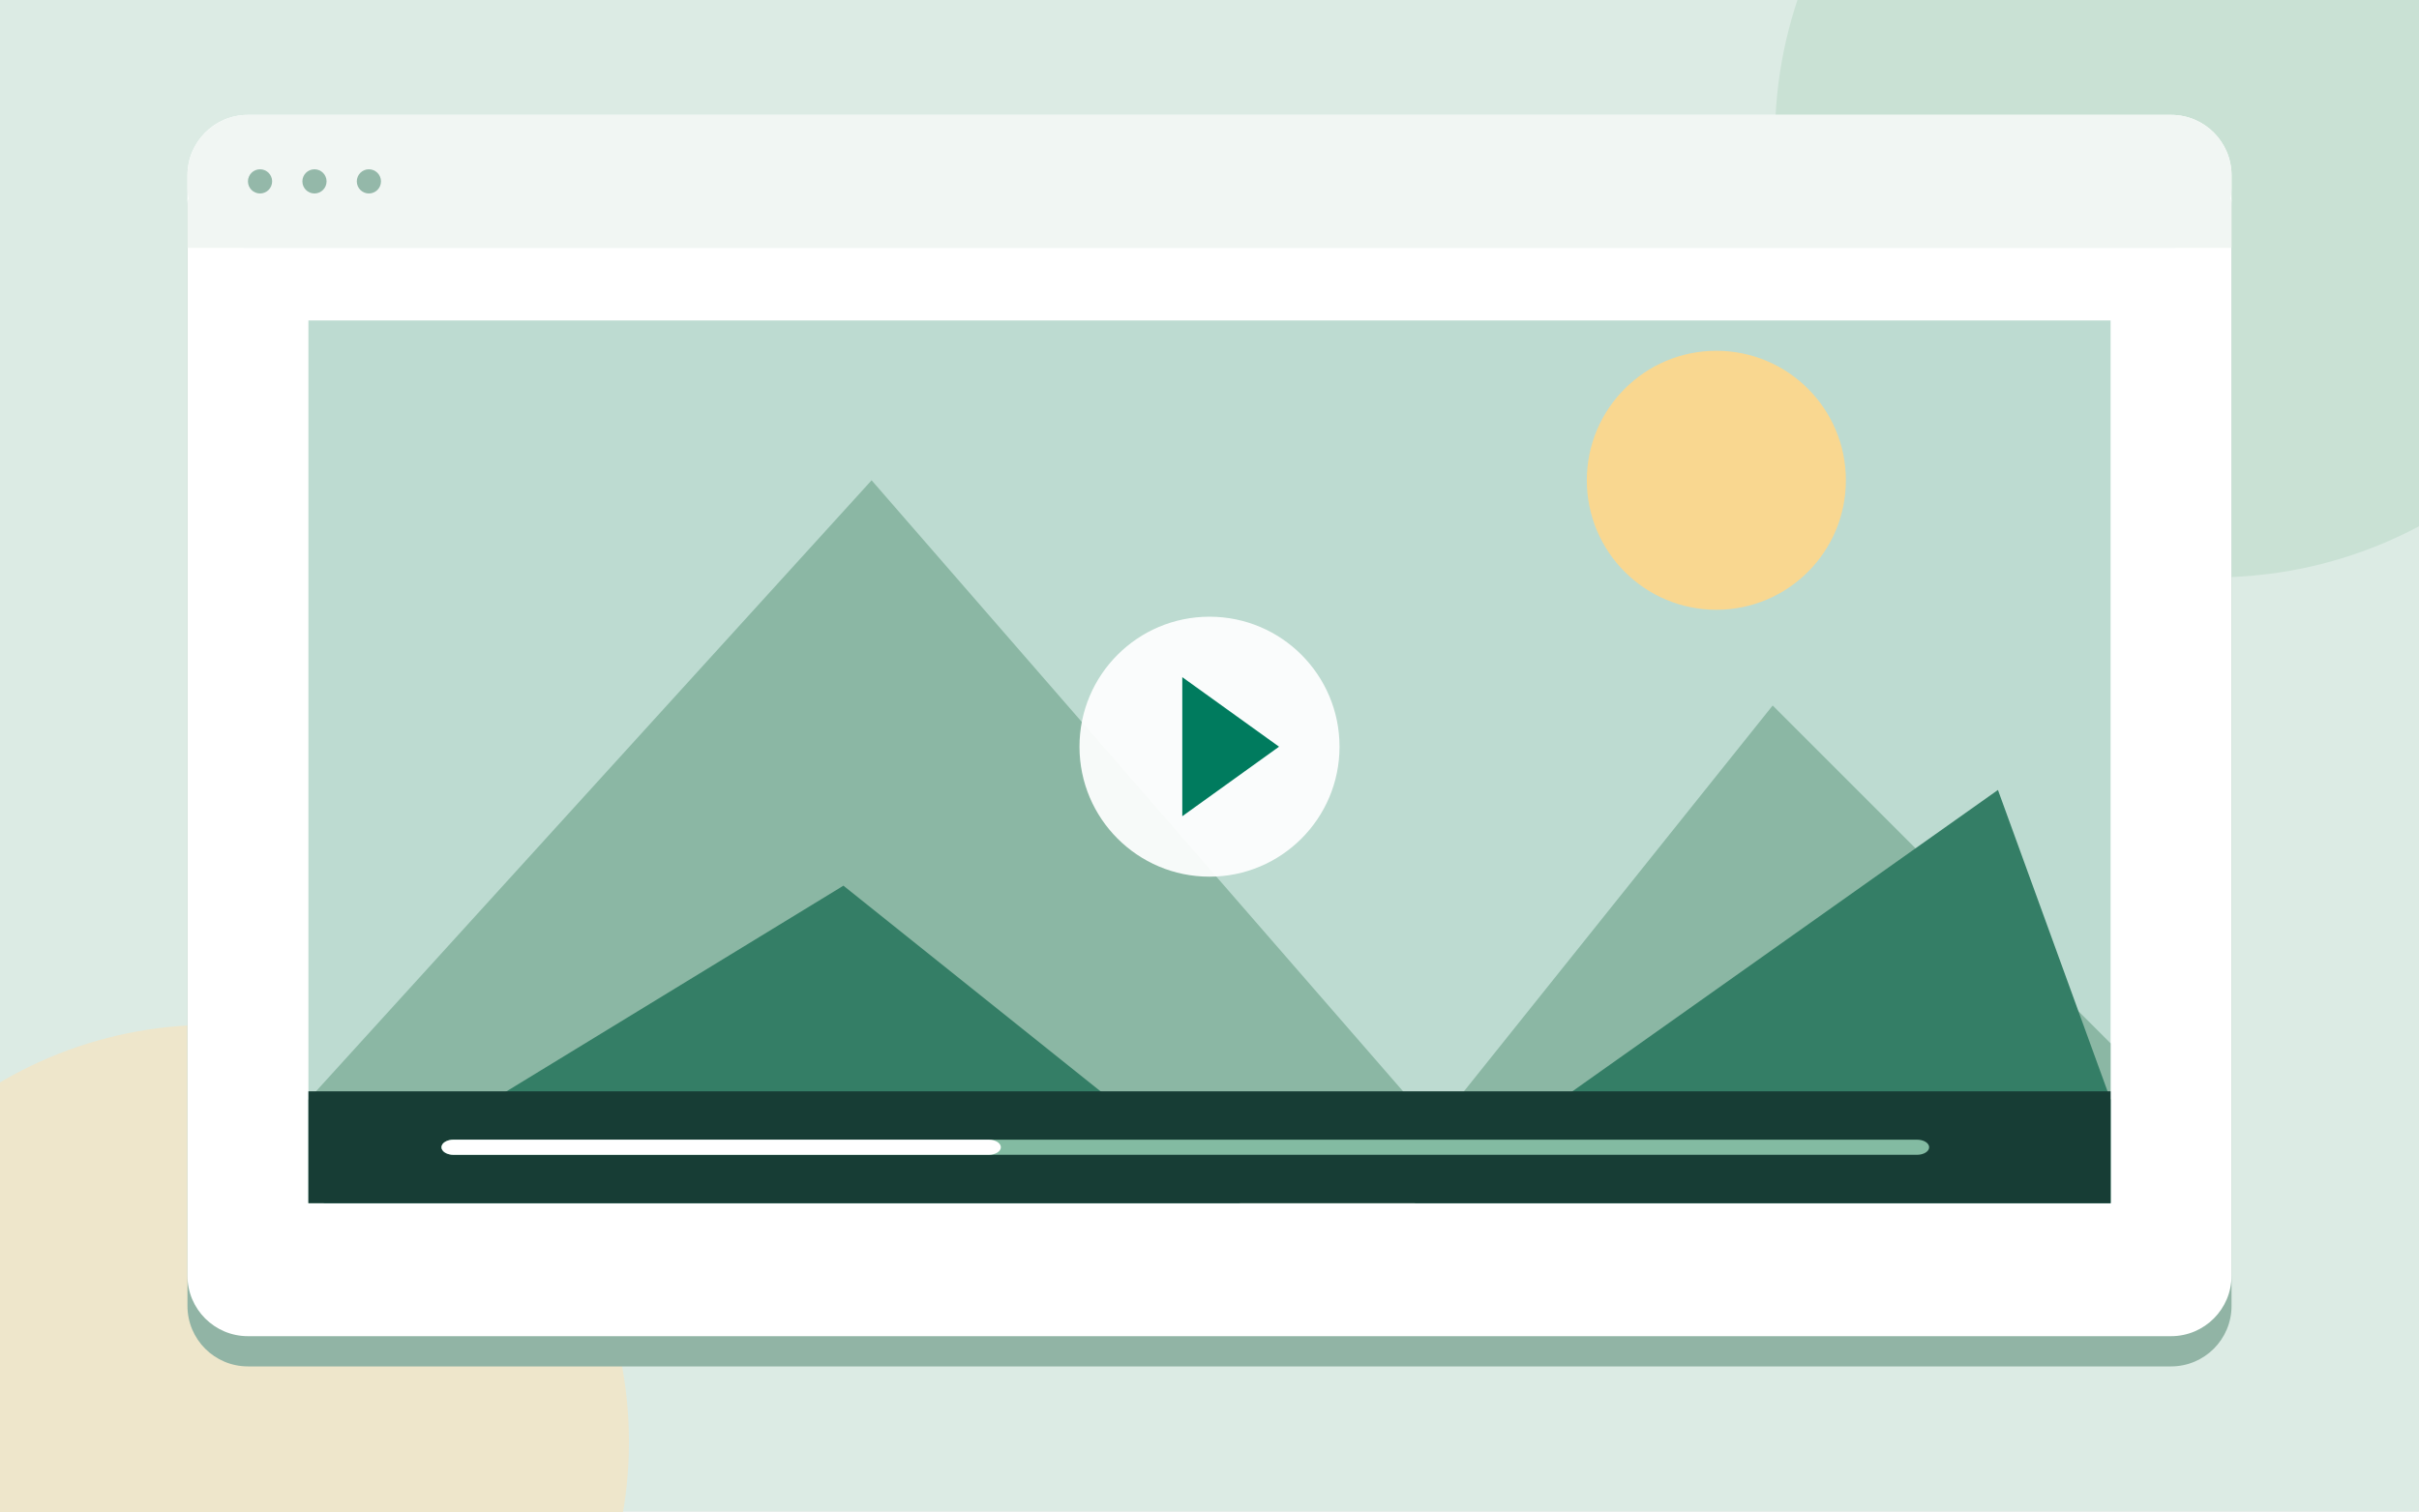
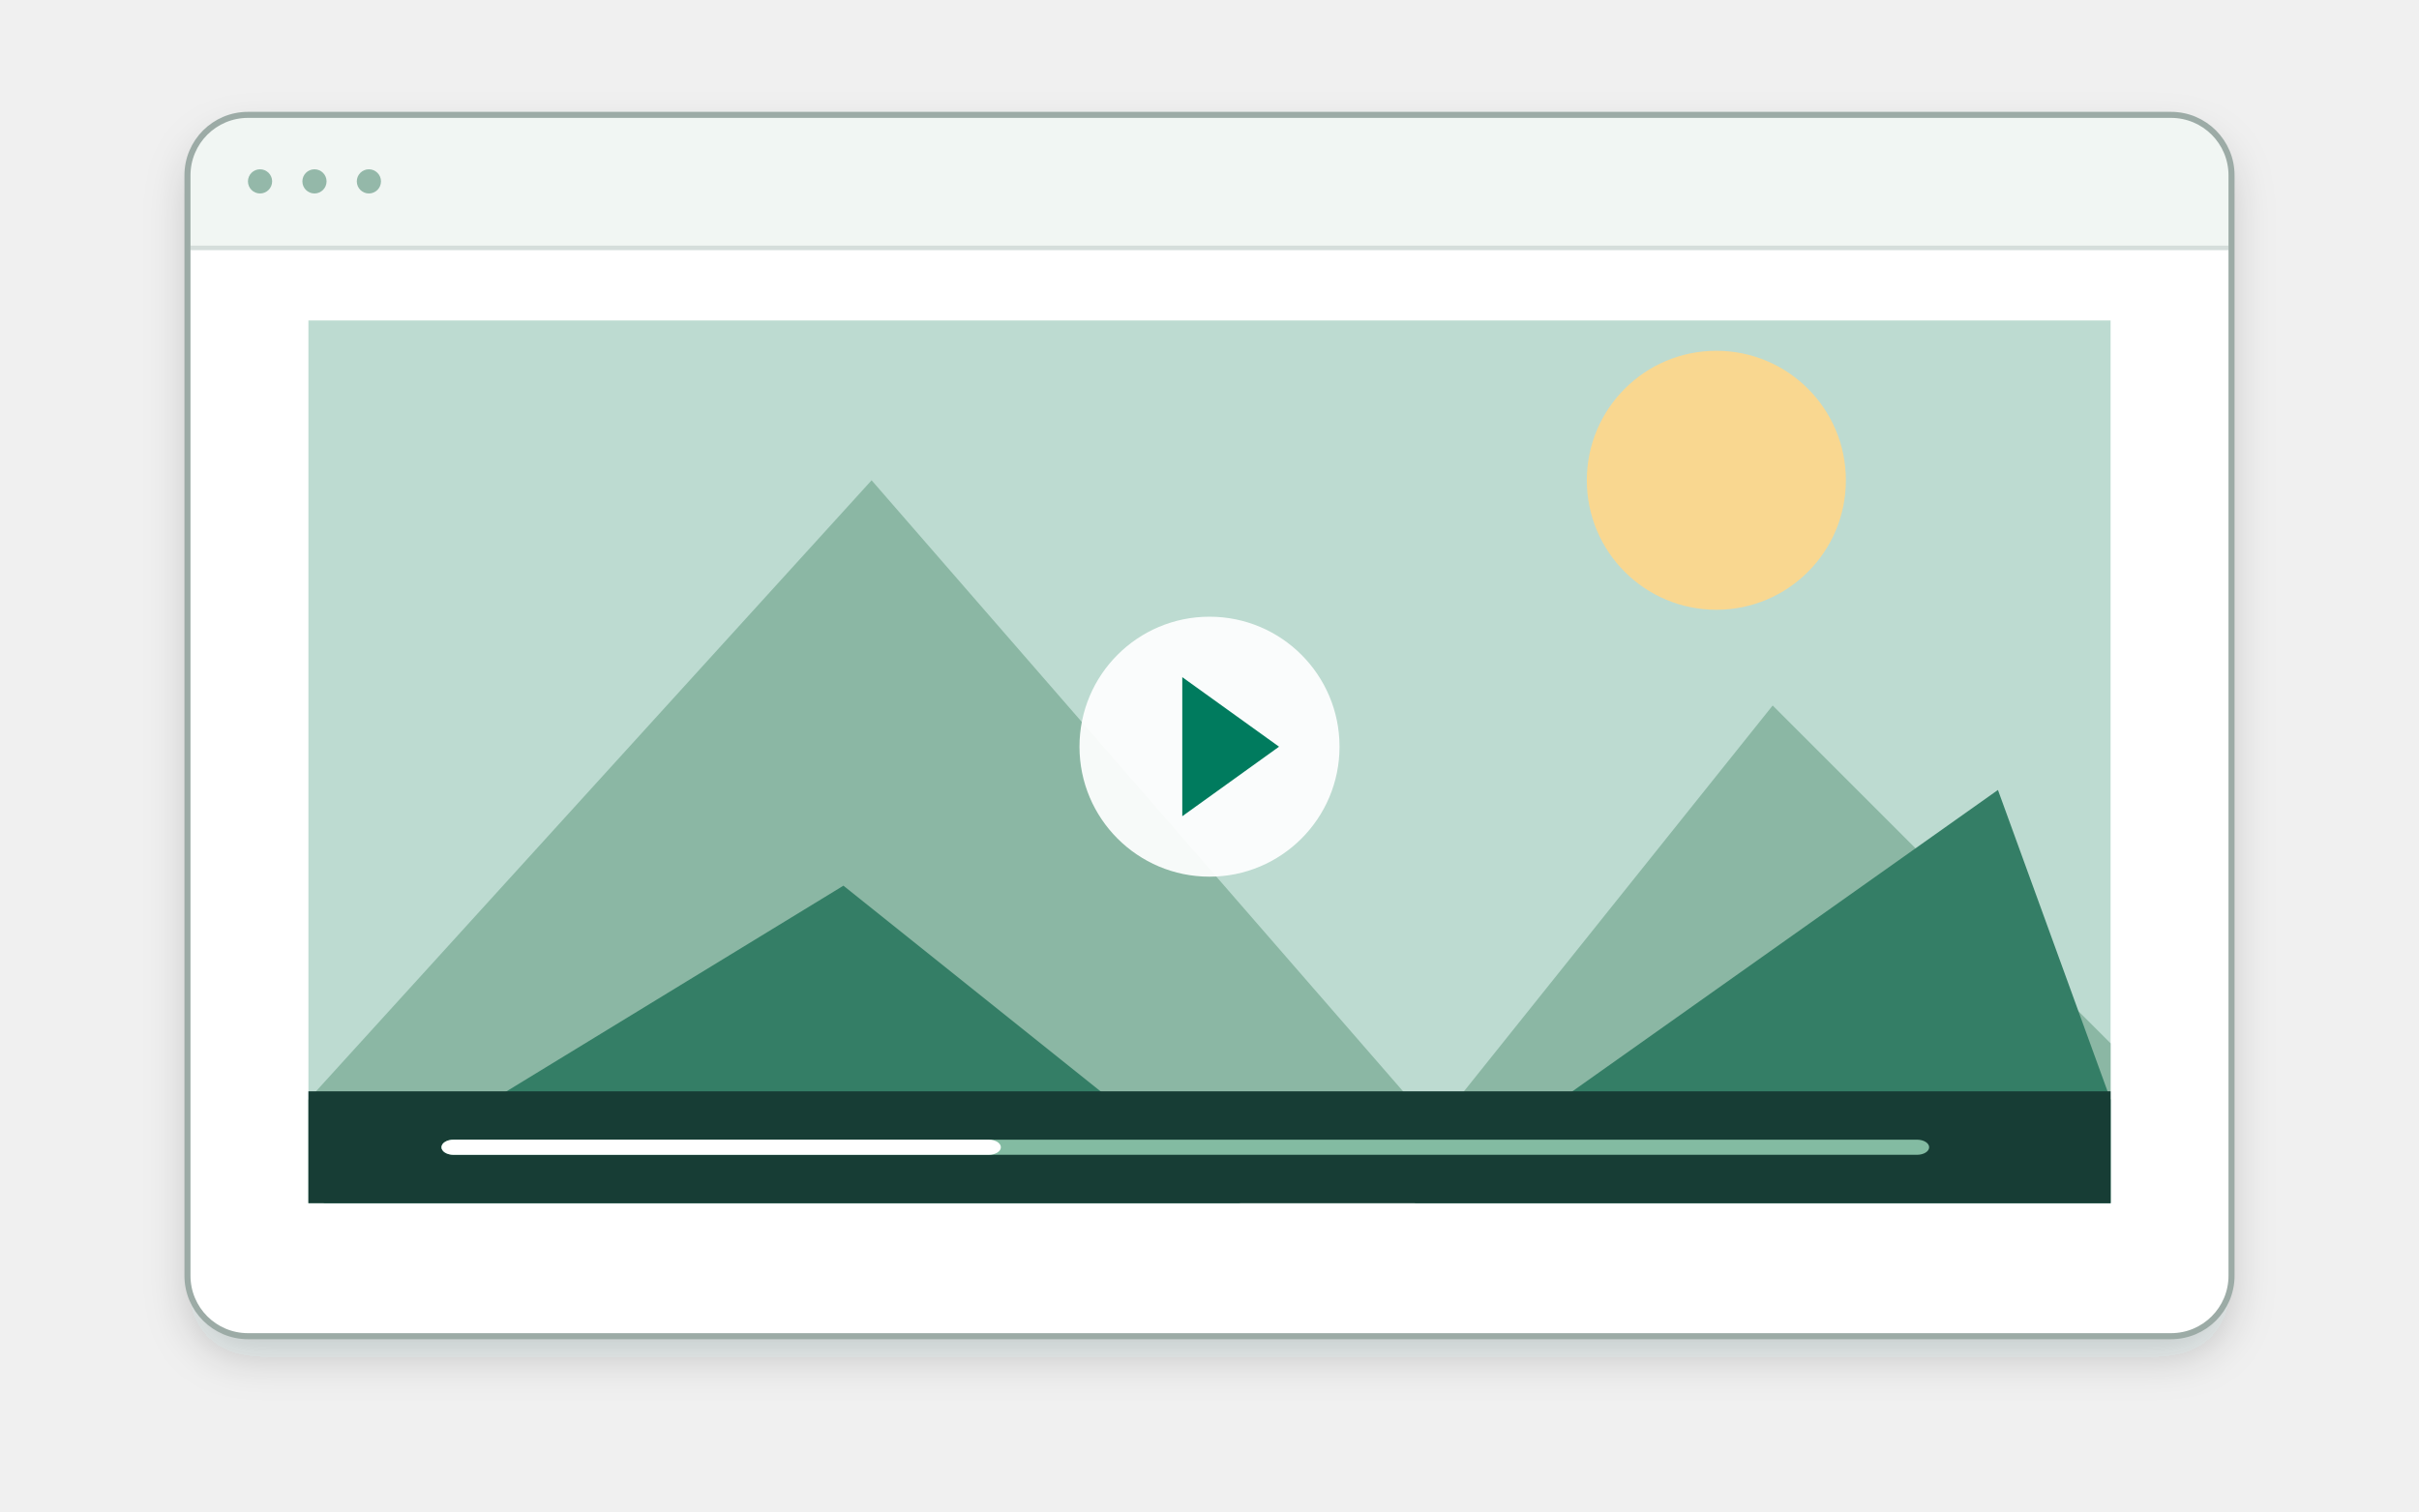
<svg xmlns="http://www.w3.org/2000/svg" width="800" height="500" viewBox="0 0 800 500">
  <defs>
    <clipPath id="window">
      <rect x="62" y="82" width="676" height="360" rx="16" />
    </clipPath>
+     <filter id="window-shadow" filterUnits="userSpaceOnUse" x="24" y="6" width="752" height="480" color-interpolation-filters="sRGB">
+       <feDropShadow dx="0" dy="7" stdDeviation="7" flood-color="#18231f" flood-opacity="0.18" />
+     </filter>
  </defs>
-   <rect width="800" height="500" fill="#dcebe4" />
-   <circle cx="732" cy="46" r="145" fill="#c9e1d4" />
-   <circle cx="70" cy="477" r="138" fill="#eee6cb" />
-   <rect x="62" y="48" width="676" height="404" rx="20" fill="#91b4a5" />
-   <rect x="62" y="38" width="676" height="404" rx="20" fill="#fff" />
+   <rect x="62" y="38" width="676" height="404" rx="20" fill="#fff" filter="url(#window-shadow)" />
  <rect x="62" y="38" width="676" height="44" rx="20" fill="#f1f6f3" />
  <path d="M62 66h676v16H62" fill="#f1f6f3" />
  <circle cx="86" cy="60" r="4" fill="#94b8a9" />
  <circle cx="104" cy="60" r="4" fill="#94b8a9" />
  <circle cx="122" cy="60" r="4" fill="#94b8a9" />
+   <path d="M63 82h674" stroke="#d5dedb" stroke-width="1.5" />
  <g clip-path="url(#window)">
    <svg x="102" y="106" width="596" height="292" viewBox="0 0 320 180" preserveAspectRatio="xMidYMid slice">
      <rect width="320" height="180" fill="#bddbd1" />
      <circle cx="250" cy="40" r="23" fill="#f9d790" />
      <path d="M0 150 100 40 200 155 260 80 320 140V180H0" fill="#8bb7a4" />
      <path d="M0 170 95 112 180 180 300 95 320 150V180H0" fill="#347e66" />
    </svg>
    <circle cx="400" cy="247" r="43" fill="#ffffffed" />
    <path d="m391 224 32 23-32 23Z" fill="#007b5e" />
    <rect x="102" y="361" width="596" height="37" rx="0" fill="#173d35" />
    <rect x="146" y="377" width="492" height="5" rx="4" fill="#83bba2" />
    <rect x="146" y="377" width="185" height="5" rx="4" fill="#fff" />
  </g>
+   <rect x="62" y="38" width="676" height="404" rx="20" fill="none" stroke="#9caba6" stroke-width="2" />
</svg>
